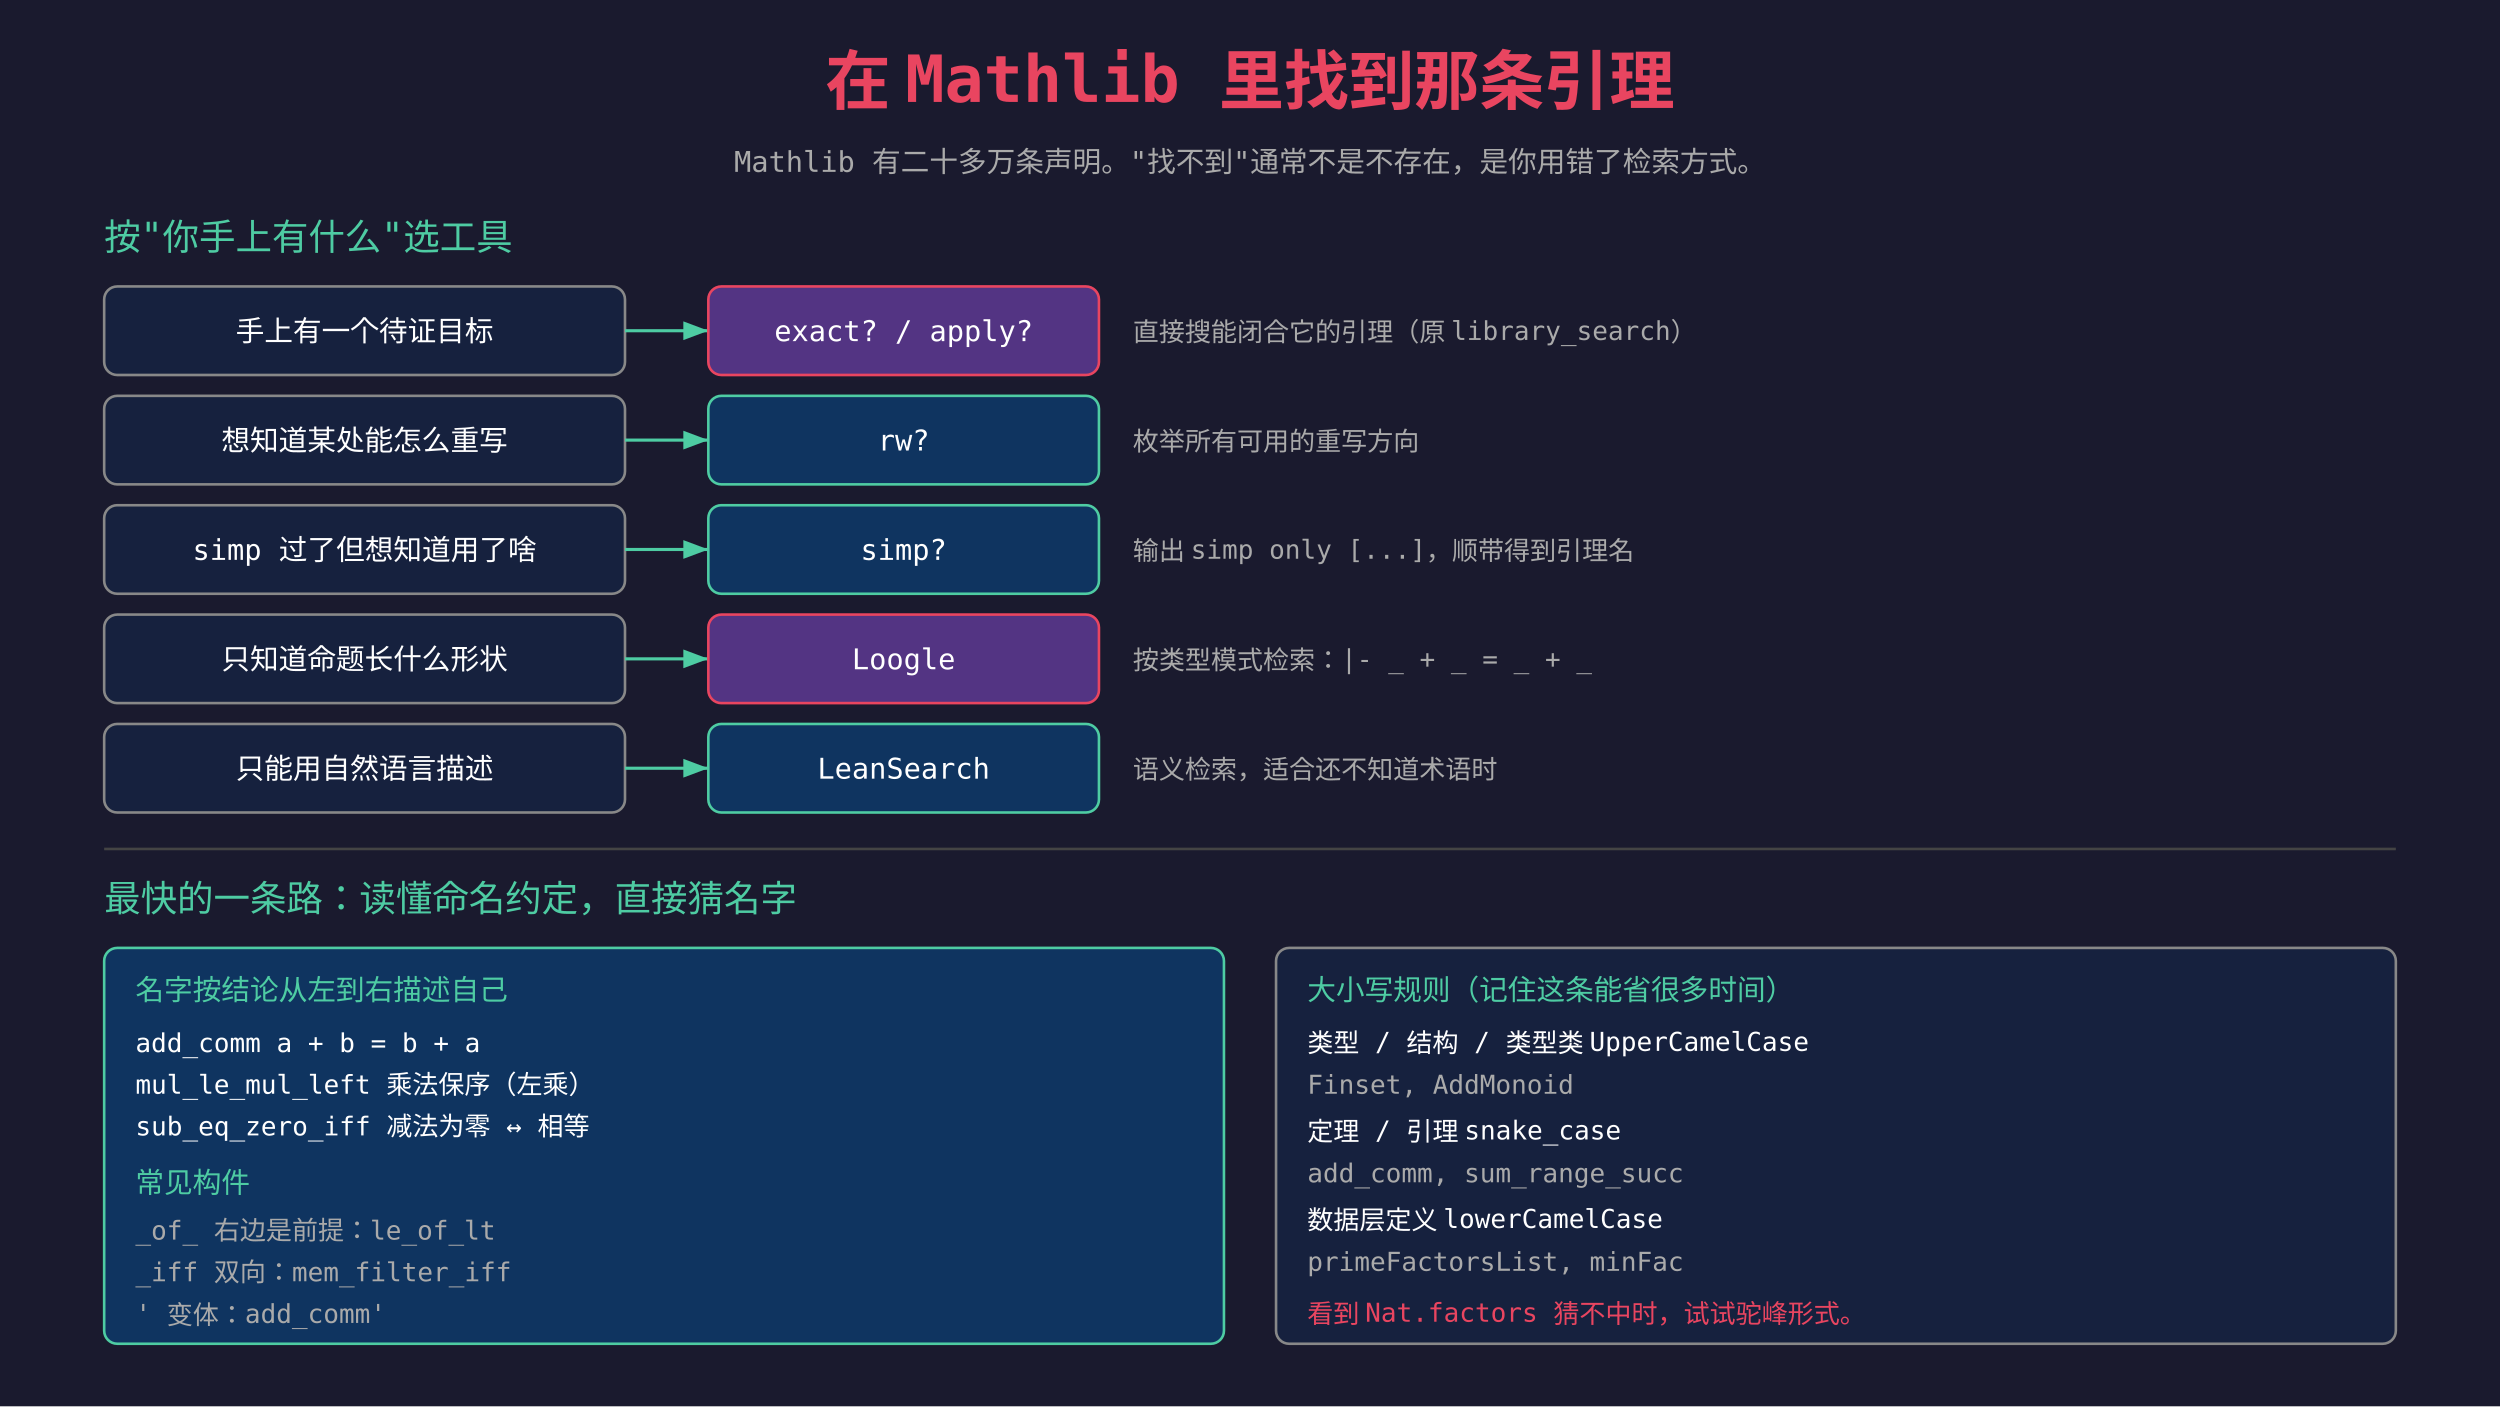
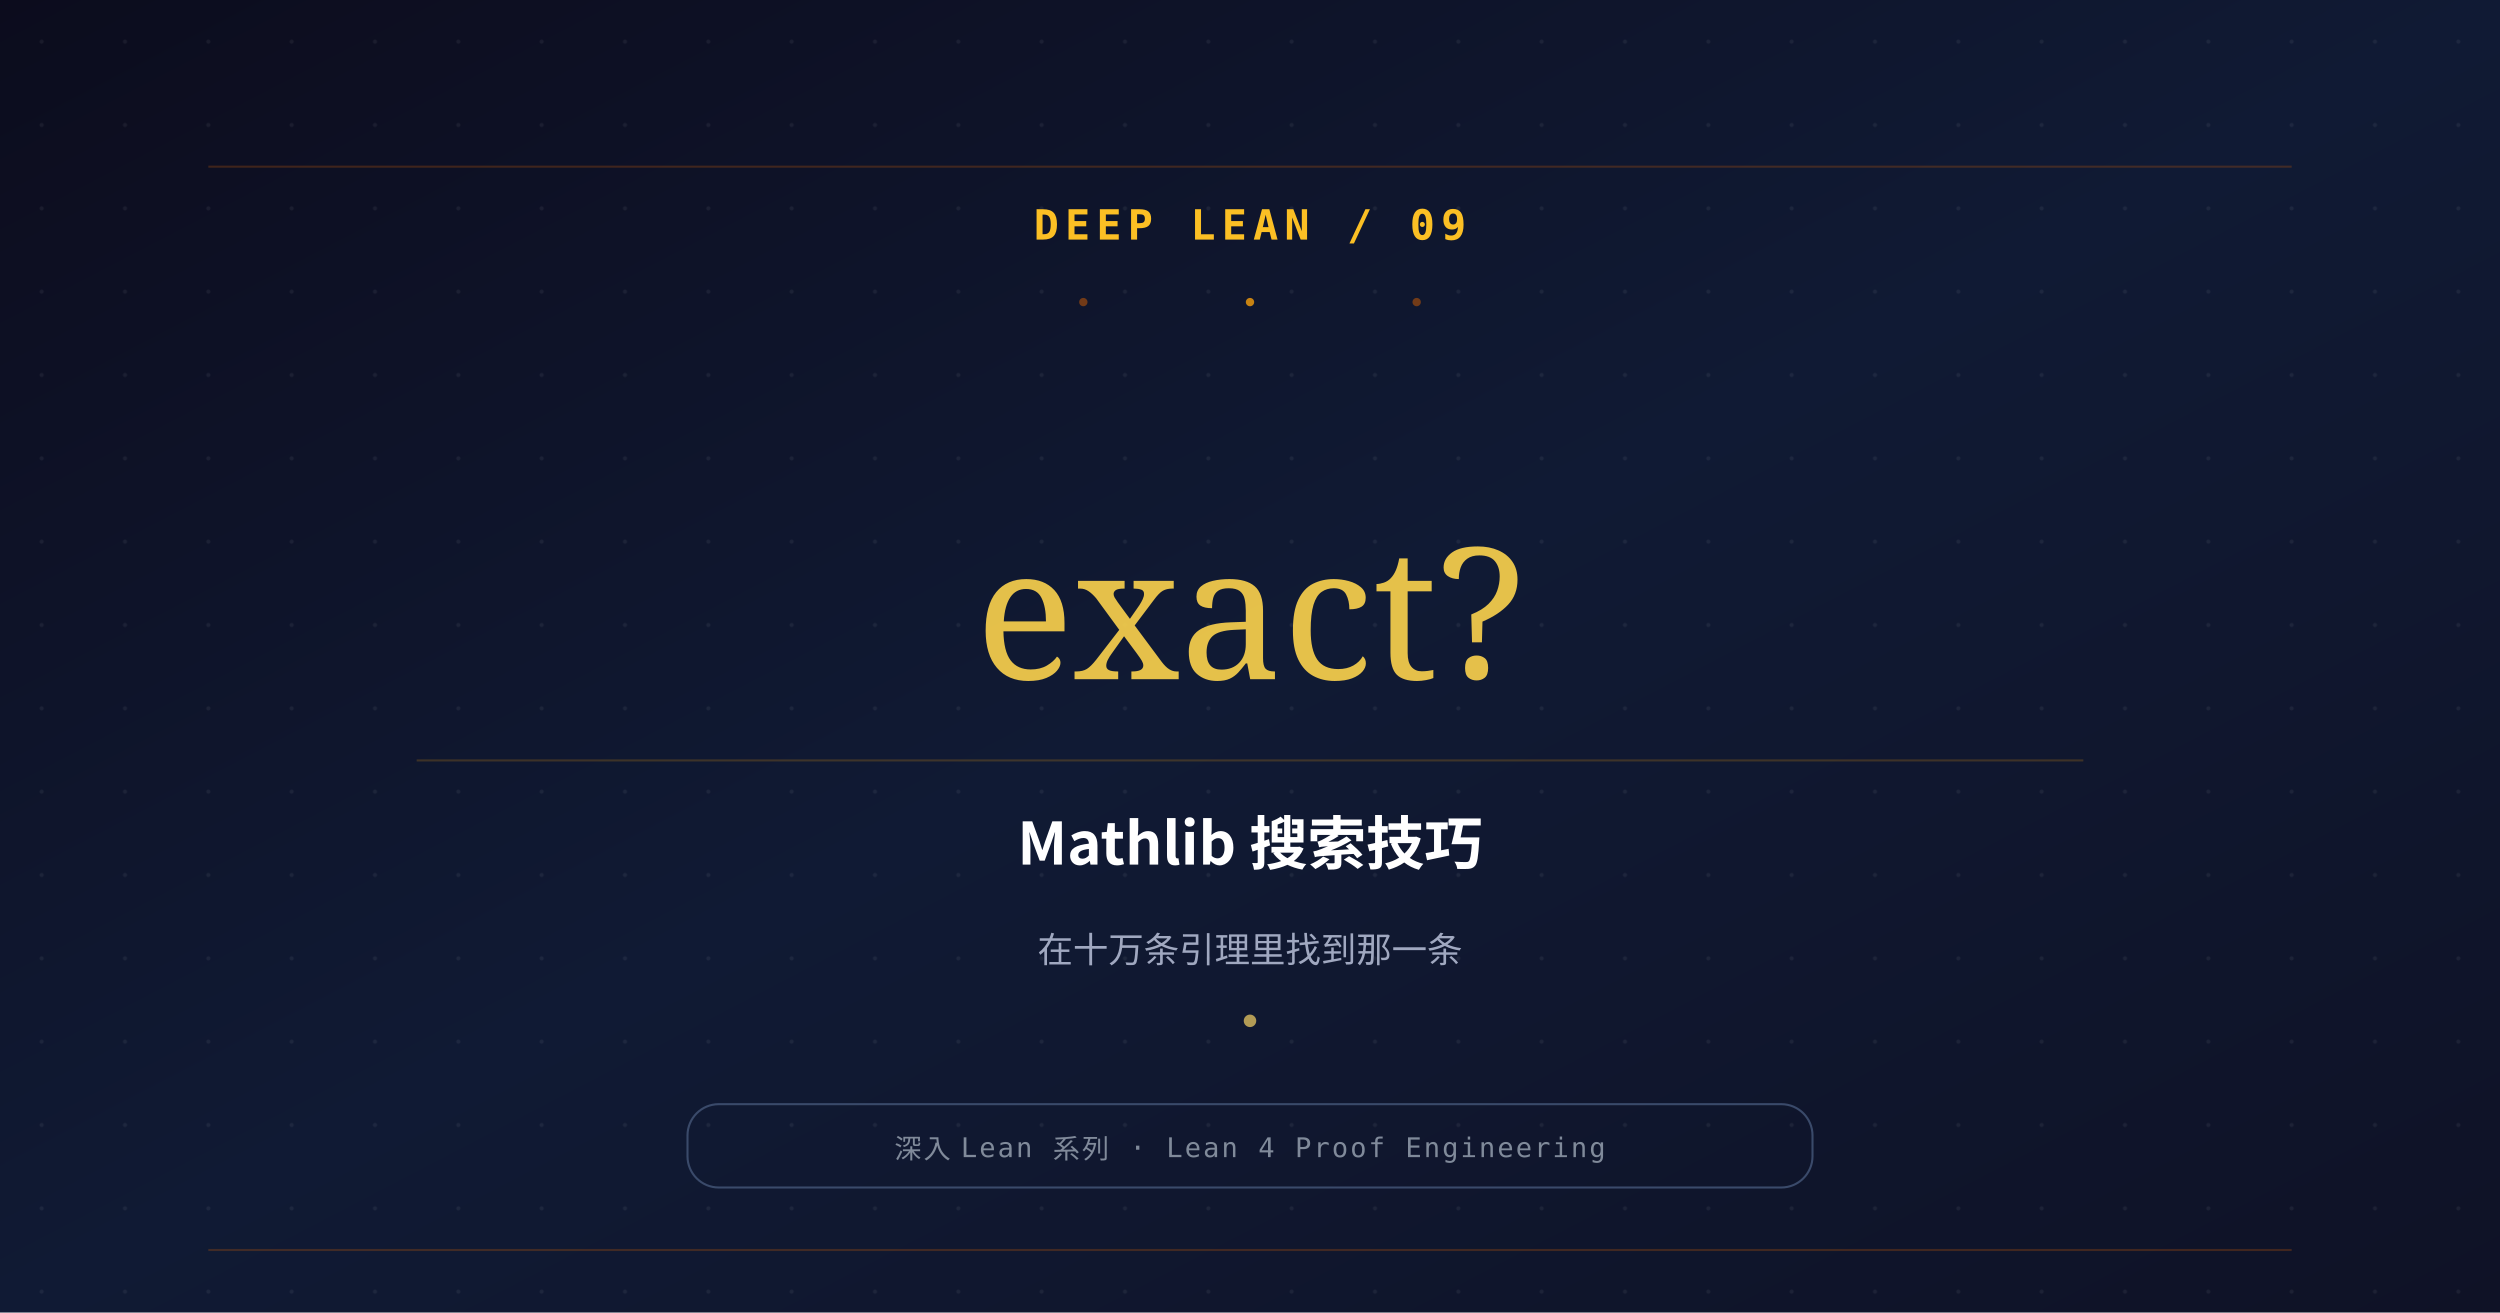
- <svg xmlns="http://www.w3.org/2000/svg" viewBox="0 0 960 540">
-   <rect width="960" height="540" fill="#1a1a2e" />
-   <text x="480" y="40" text-anchor="middle" fill="#e94560" font-family="monospace" font-size="25" font-weight="bold">在 Mathlib 里找到那条引理</text>
-   <text x="480" y="66" text-anchor="middle" fill="#aaa" font-family="monospace" font-size="11">Mathlib 有二十多万条声明。"找不到"通常不是不存在，是你用错了检索方式。</text>
-   <text x="40" y="96" fill="#4ecca3" font-family="monospace" font-size="14">按"你手上有什么"选工具</text>
-   <rect x="40" y="110" width="200" height="34" rx="5" fill="#16213e" stroke="#888" />
-   <text x="140" y="131" text-anchor="middle" fill="#fff" font-family="monospace" font-size="11">手上有一个待证目标</text>
-   <line x1="240" y1="127" x2="272" y2="127" stroke="#4ecca3" stroke-width="1.2" marker-end="url(#ar3)" />
-   <rect x="272" y="110" width="150" height="34" rx="5" fill="#533483" stroke="#e94560" />
-   <text x="347" y="131" text-anchor="middle" fill="#fff" font-family="monospace" font-size="11">exact?  /  apply?</text>
-   <text x="435" y="131" fill="#aaa" font-family="monospace" font-size="10">直接搜能闭合它的引理（原 library_search）</text>
-   <rect x="40" y="152" width="200" height="34" rx="5" fill="#16213e" stroke="#888" />
-   <text x="140" y="173" text-anchor="middle" fill="#fff" font-family="monospace" font-size="11">想知道某处能怎么重写</text>
-   <line x1="240" y1="169" x2="272" y2="169" stroke="#4ecca3" stroke-width="1.2" marker-end="url(#ar3)" />
-   <rect x="272" y="152" width="150" height="34" rx="5" fill="#0f3460" stroke="#4ecca3" />
-   <text x="347" y="173" text-anchor="middle" fill="#fff" font-family="monospace" font-size="11">rw?</text>
-   <text x="435" y="173" fill="#aaa" font-family="monospace" font-size="10">枚举所有可用的重写方向</text>
-   <rect x="40" y="194" width="200" height="34" rx="5" fill="#16213e" stroke="#888" />
-   <text x="140" y="215" text-anchor="middle" fill="#fff" font-family="monospace" font-size="11">simp 过了但想知道用了啥</text>
-   <line x1="240" y1="211" x2="272" y2="211" stroke="#4ecca3" stroke-width="1.2" marker-end="url(#ar3)" />
-   <rect x="272" y="194" width="150" height="34" rx="5" fill="#0f3460" stroke="#4ecca3" />
-   <text x="347" y="215" text-anchor="middle" fill="#fff" font-family="monospace" font-size="11">simp?</text>
-   <text x="435" y="215" fill="#aaa" font-family="monospace" font-size="10">输出 simp only [...]，顺带得到引理名</text>
-   <rect x="40" y="236" width="200" height="34" rx="5" fill="#16213e" stroke="#888" />
-   <text x="140" y="257" text-anchor="middle" fill="#fff" font-family="monospace" font-size="11">只知道命题长什么形状</text>
-   <line x1="240" y1="253" x2="272" y2="253" stroke="#4ecca3" stroke-width="1.2" marker-end="url(#ar3)" />
-   <rect x="272" y="236" width="150" height="34" rx="5" fill="#533483" stroke="#e94560" />
-   <text x="347" y="257" text-anchor="middle" fill="#fff" font-family="monospace" font-size="11">Loogle</text>
-   <text x="435" y="257" fill="#aaa" font-family="monospace" font-size="10">按类型模式检索：|- _ + _ = _ + _</text>
-   <rect x="40" y="278" width="200" height="34" rx="5" fill="#16213e" stroke="#888" />
-   <text x="140" y="299" text-anchor="middle" fill="#fff" font-family="monospace" font-size="11">只能用自然语言描述</text>
-   <line x1="240" y1="295" x2="272" y2="295" stroke="#4ecca3" stroke-width="1.2" marker-end="url(#ar3)" />
-   <rect x="272" y="278" width="150" height="34" rx="5" fill="#0f3460" stroke="#4ecca3" />
-   <text x="347" y="299" text-anchor="middle" fill="#fff" font-family="monospace" font-size="11">LeanSearch</text>
-   <text x="435" y="299" fill="#aaa" font-family="monospace" font-size="10">语义检索，适合还不知道术语时</text>
-   <line x1="40" y1="326" x2="920" y2="326" stroke="#444" stroke-width="1" />
-   <text x="40" y="350" fill="#4ecca3" font-family="monospace" font-size="14">最快的一条路：读懂命名约定，直接猜名字</text>
-   <rect x="40" y="364" width="430" height="152" rx="5" fill="#0f3460" stroke="#4ecca3" />
-   <text x="52" y="384" fill="#4ecca3" font-family="monospace" font-size="11">名字按结论从左到右描述自己</text>
-   <text x="52" y="404" fill="#fff" font-family="monospace" font-size="10">add_comm        a + b = b + a</text>
-   <text x="52" y="420" fill="#fff" font-family="monospace" font-size="10">mul_le_mul_left  乘法保序（左乘）</text>
-   <text x="52" y="436" fill="#fff" font-family="monospace" font-size="10">sub_eq_zero_iff  减法为零 ↔ 相等</text>
-   <text x="52" y="458" fill="#4ecca3" font-family="monospace" font-size="11">常见构件</text>
-   <text x="52" y="476" fill="#aaa" font-family="monospace" font-size="10">_of_  右边是前提：le_of_lt</text>
-   <text x="52" y="492" fill="#aaa" font-family="monospace" font-size="10">_iff  双向：mem_filter_iff</text>
-   <text x="52" y="508" fill="#aaa" font-family="monospace" font-size="10">'     变体：add_comm'</text>
-   <rect x="490" y="364" width="430" height="152" rx="5" fill="#16213e" stroke="#888" />
-   <text x="502" y="384" fill="#4ecca3" font-family="monospace" font-size="11">大小写规则（记住这条能省很多时间）</text>
-   <text x="502" y="404" fill="#fff" font-family="monospace" font-size="10">类型 / 结构 / 类型类   UpperCamelCase</text>
-   <text x="502" y="420" fill="#aaa" font-family="monospace" font-size="10">                      Finset, AddMonoid</text>
-   <text x="502" y="438" fill="#fff" font-family="monospace" font-size="10">定理 / 引理           snake_case</text>
-   <text x="502" y="454" fill="#aaa" font-family="monospace" font-size="10">                      add_comm, sum_range_succ</text>
-   <text x="502" y="472" fill="#fff" font-family="monospace" font-size="10">数据层定义            lowerCamelCase</text>
-   <text x="502" y="488" fill="#aaa" font-family="monospace" font-size="10">                      primeFactorsList, minFac</text>
-   <text x="502" y="508" fill="#e94560" font-family="monospace" font-size="10">看到 Nat.factors 猜不中时，试试驼峰形式。</text>
+ <svg xmlns="http://www.w3.org/2000/svg" viewBox="0 0 1200 630">
  <defs>
-     <marker id="ar" markerWidth="8" markerHeight="6" refX="8" refY="3" orient="auto">
-       <path d="M0,0 L8,3 L0,6" fill="#888" />
-     </marker>
-     <marker id="ar2" markerWidth="8" markerHeight="6" refX="8" refY="3" orient="auto">
-       <path d="M0,0 L8,3 L0,6" fill="#e94560" />
-     </marker>
-     <marker id="ar3" markerWidth="8" markerHeight="6" refX="8" refY="3" orient="auto">
-       <path d="M0,0 L8,3 L0,6" fill="#4ecca3" />
-     </marker>
+     <linearGradient id="bg" x1="0%" y1="0%" x2="100%" y2="100%">
+       <stop offset="0%" style="stop-color:#0c0c1d" />
+       <stop offset="50%" style="stop-color:#101a34" />
+       <stop offset="100%" style="stop-color:#0f1226" />
+     </linearGradient>
+     <linearGradient id="accent" x1="0%" y1="0%" x2="100%" y2="0%">
+       <stop offset="0%" style="stop-color:#b45309" />
+       <stop offset="100%" style="stop-color:#f59e0b" />
+     </linearGradient>
+     <pattern id="dots" x="0" y="0" width="40" height="40" patternUnits="userSpaceOnUse">
+       <circle cx="20" cy="20" r="1" fill="white" />
+     </pattern>
  </defs>
+   <rect width="1200" height="630" fill="url(#bg)" />
+   <rect width="1200" height="630" fill="url(#dots)" opacity="0.06" />
+   <line x1="100" y1="80" x2="1100" y2="80" stroke="#b45309" stroke-width="1" opacity="0.3" />
+   <text x="600" y="115" text-anchor="middle" font-family="monospace" font-size="20" font-weight="700" letter-spacing="3" fill="#fbbf24">DEEP LEAN / 09</text>
+   <circle cx="520" cy="145" r="2" fill="#b45309" opacity="0.6" />
+   <circle cx="600" cy="145" r="2" fill="#f59e0b" opacity="0.8" />
+   <circle cx="680" cy="145" r="2" fill="#b45309" opacity="0.6" />
+   <text x="600" y="326" text-anchor="middle" font-family="Georgia, serif" font-size="88" fill="#fcd34d" opacity="0.9">exact?</text>
+   <line x1="200" y1="365" x2="1000" y2="365" stroke="#f59e0b" stroke-width="1" opacity="0.2" />
+   <text x="600" y="415" text-anchor="middle" font-family="'PingFang SC', 'Noto Sans CJK SC', sans-serif" font-size="28" font-weight="700" fill="white">Mathlib 搜索技巧</text>
+   <text x="600" y="462" text-anchor="middle" font-family="'PingFang SC', 'Noto Sans CJK SC', sans-serif" font-size="17" fill="#a0a8c0">在十万条引理里找到那一条</text>
+   <rect x="330" y="530" width="540" height="40" rx="15" fill="none" stroke="#3a4a6a" stroke-width="1" />
+   <text x="600" y="556" text-anchor="middle" font-family="monospace" font-size="13" fill="#808a9a" letter-spacing="1">深入 Lean 系列 · Lean 4 Proof Engineering</text>
+   <line x1="100" y1="600" x2="1100" y2="600" stroke="#b45309" stroke-width="1" opacity="0.3" />
+   <circle cx="600" cy="490" r="3" fill="#f6d365" opacity="0.7" />
</svg>
